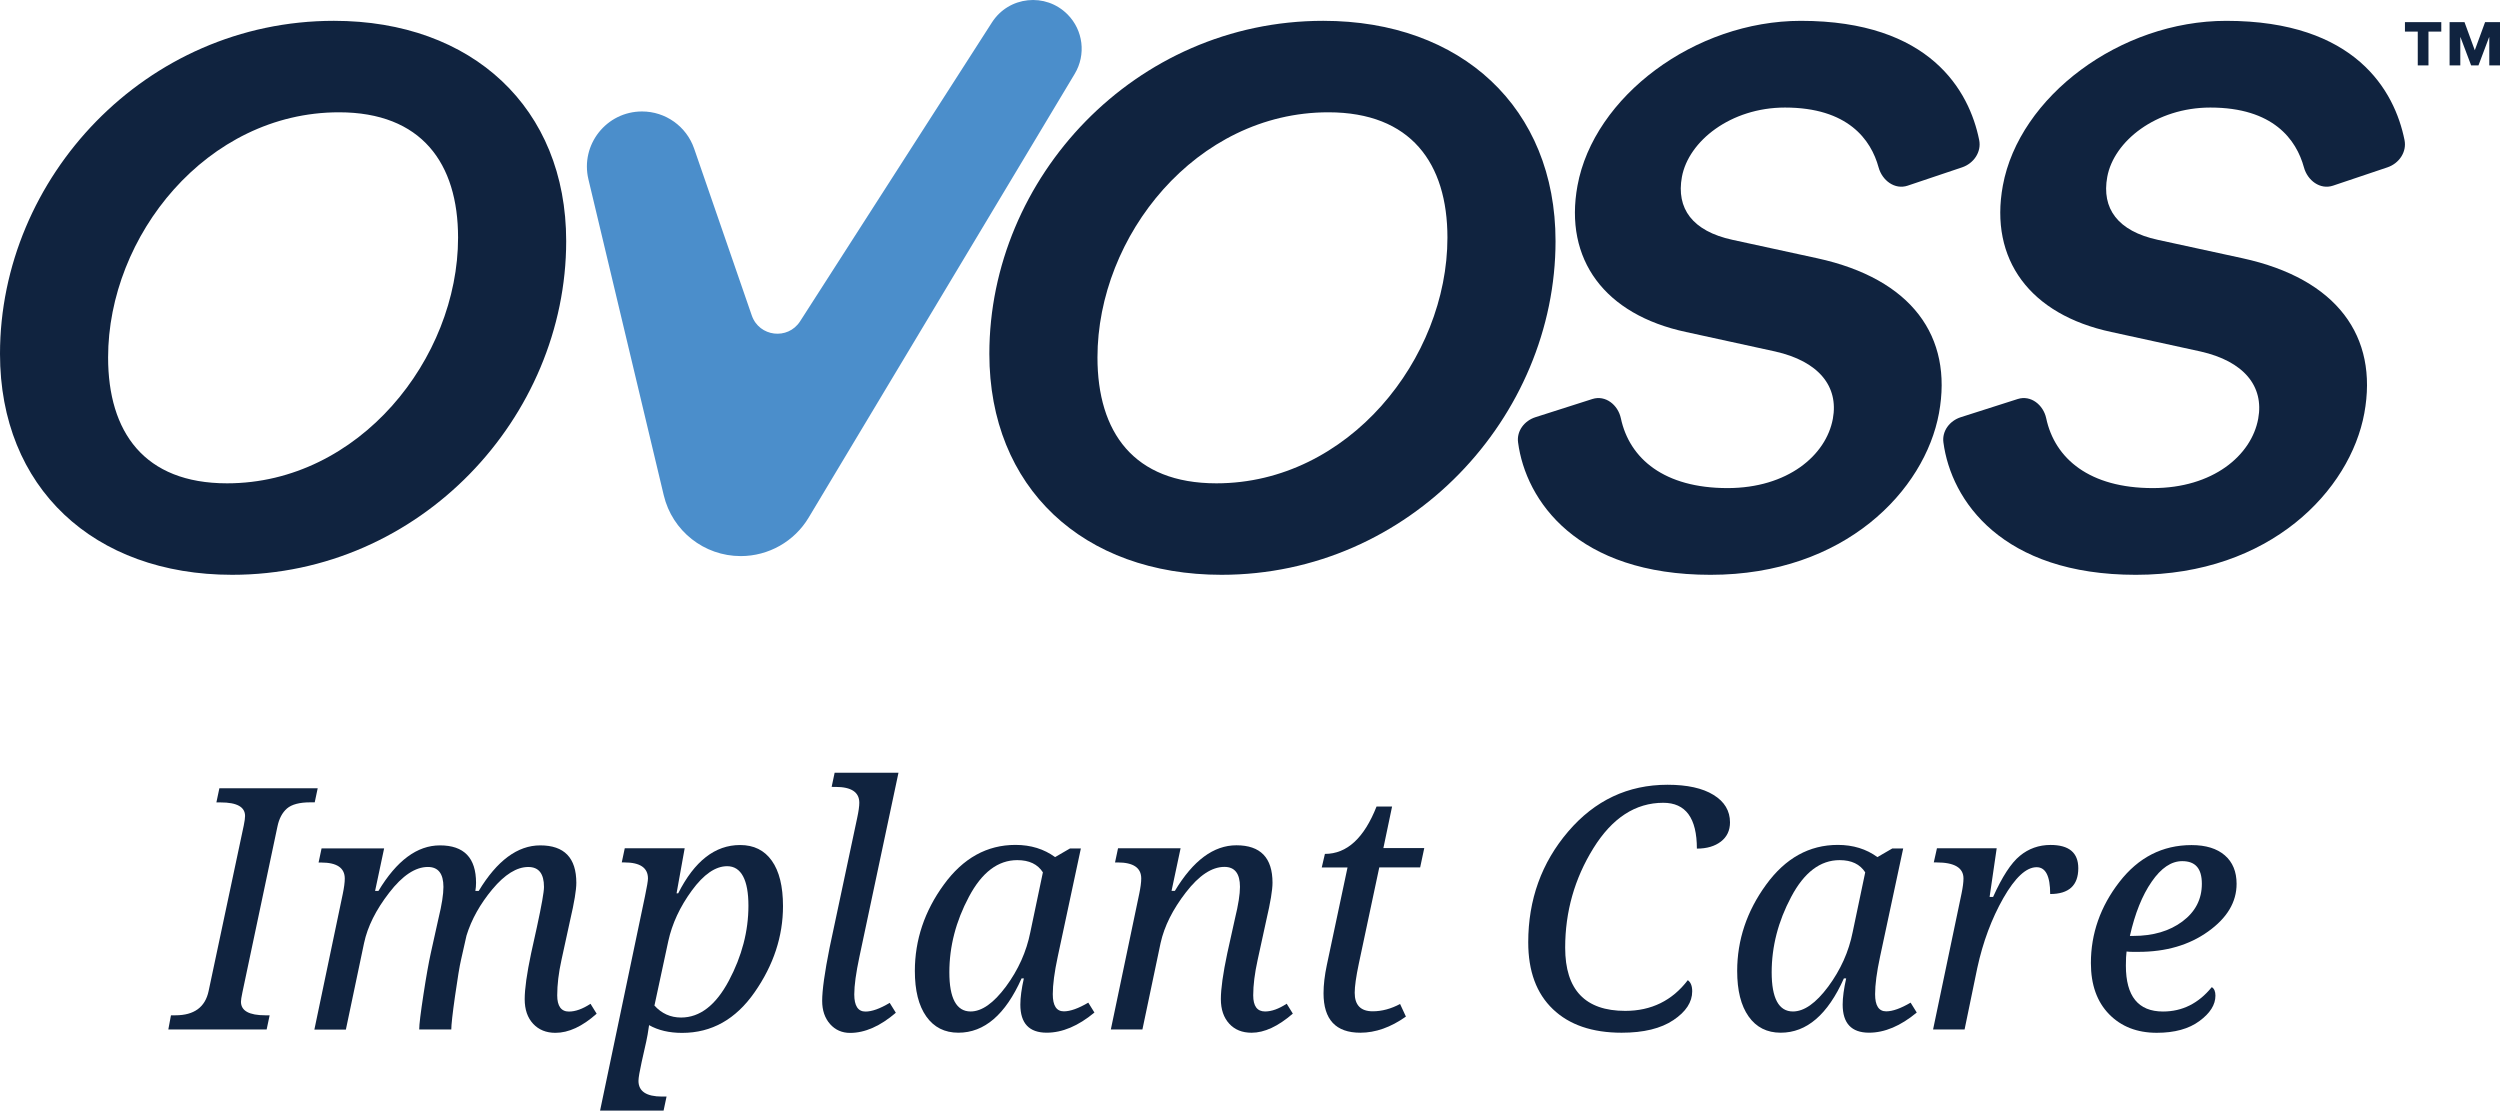
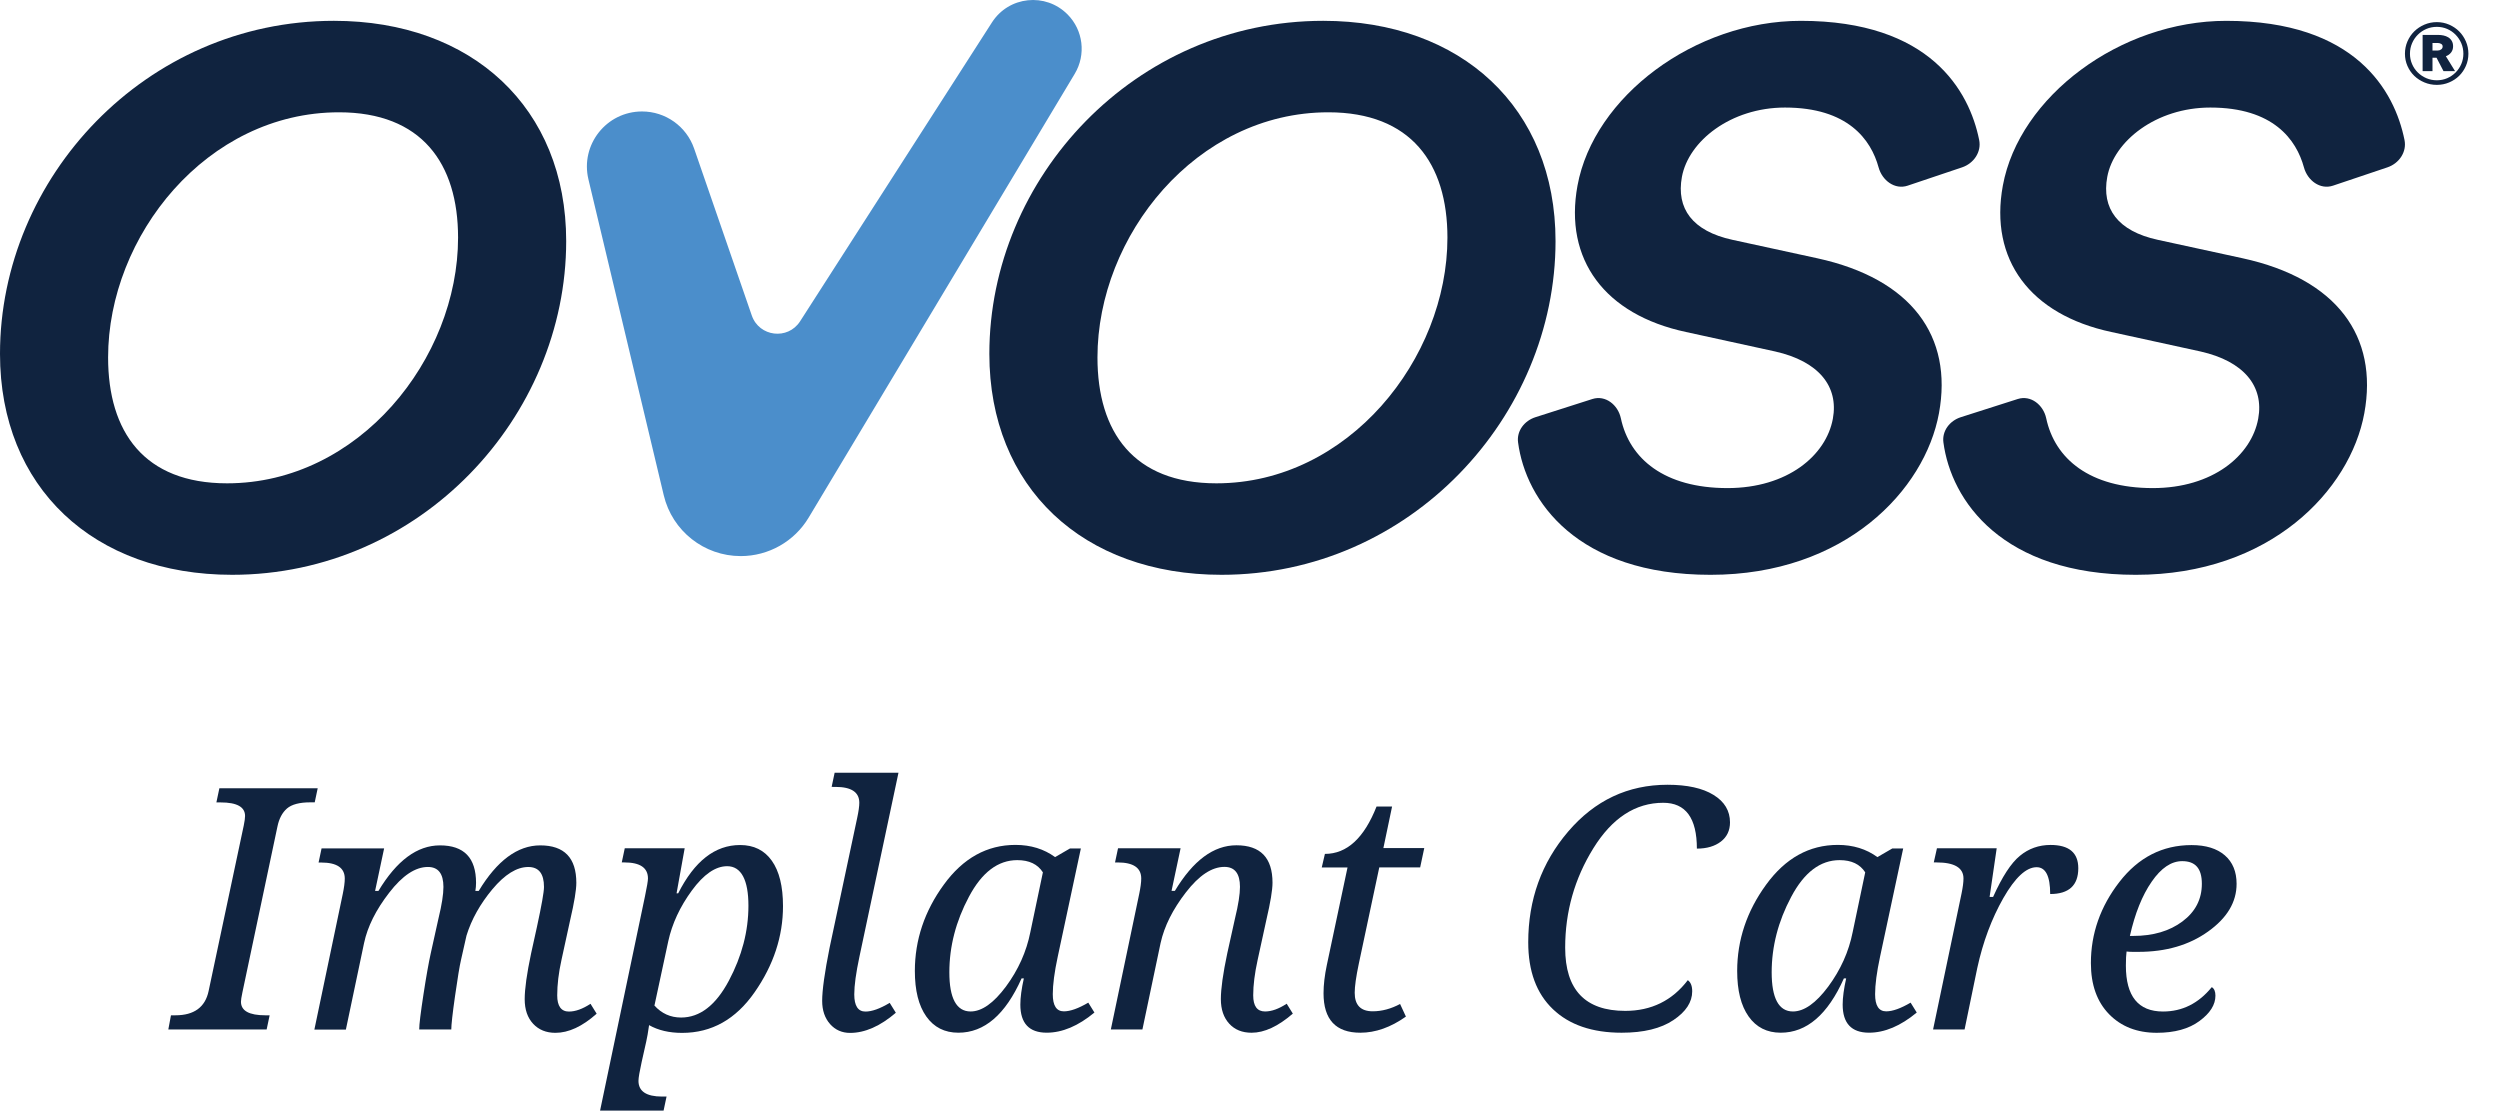
<svg xmlns="http://www.w3.org/2000/svg" width="163.643" height="72.699" viewBox="0 0 163.643 72.699">
  <g>
    <path fill="#10233F" d="M37.061,15.780C37.061,27.295 27.522,37.625 15.195,37.625C6.122,37.625 0.000,31.905 0.000,23.162C0.000,11.637 9.519,1.363 21.857,1.363C30.896,1.363 37.061,7.057 37.061,15.780ZM29.984,15.556C29.984,10.686 27.595,7.351 22.190,7.351C13.533,7.351 7.076,15.449 7.076,23.396C7.076,28.274 9.432,31.637 14.862,31.637C23.495,31.637 29.984,23.480 29.984,15.556Z" />
    <path fill="#4B8ECB" d="M48.487,36.400L48.487,36.400C46.089,36.400 44.004,34.754 43.448,32.421L38.517,11.741C37.976,9.473 39.696,7.296 42.026,7.296L42.026,7.296C43.565,7.296 44.934,8.272 45.436,9.726L49.210,20.652C49.693,22.049 51.575,22.275 52.373,21.030L64.931,1.467C66.033,-0.250 68.441,-0.505 69.878,0.943L69.878,0.943C70.906,1.978 71.100,3.579 70.350,4.830L52.930,33.884C51.994,35.445 50.307,36.400 48.487,36.400Z" />
    <path fill="#10233F" d="M101.821,15.780C101.821,27.295 92.282,37.625 79.956,37.625C70.883,37.625 64.760,31.905 64.760,23.162C64.760,11.637 74.279,1.363 86.616,1.363C95.654,1.363 101.821,7.058 101.821,15.780ZM94.745,15.556C94.745,10.687 92.353,7.351 86.949,7.351C78.293,7.351 71.837,15.450 71.837,23.396C71.837,28.274 74.192,31.637 79.623,31.637C88.256,31.637 94.745,23.480 94.745,15.556Z" />
    <path fill="#10233F" d="M106.097,27.380C106.663,30.032 108.943,31.949 113.076,31.949C116.995,31.949 119.531,29.821 119.974,27.409C120.365,25.281 119.036,23.647 116.198,23.007L110.368,21.733C105.031,20.596 102.371,16.980 103.258,12.151C104.327,6.330 110.930,1.364 117.883,1.364C126.345,1.364 128.904,5.953 129.551,9.162C129.710,9.951 129.194,10.698 128.431,10.955L124.869,12.153C124.028,12.435 123.203,11.814 122.968,10.959C122.470,9.139 120.962,7.040 116.841,7.040C113.289,7.040 110.523,9.238 110.093,11.581C109.715,13.640 110.769,15.128 113.405,15.699L118.952,16.905C125.134,18.254 127.844,22.016 126.919,27.052C125.994,32.088 120.765,37.626 111.967,37.626C103.212,37.626 99.871,32.770 99.368,28.955C99.269,28.206 99.787,27.538 100.506,27.309L104.234,26.118C105.089,25.845 105.910,26.502 106.097,27.380Z" />
    <path fill="#10233F" d="M133.939,27.380C134.505,30.032 136.785,31.949 140.918,31.949C144.837,31.949 147.373,29.821 147.816,27.409C148.207,25.281 146.878,23.647 144.039,23.007L138.210,21.733C132.873,20.596 130.213,16.980 131.100,12.151C132.169,6.330 138.772,1.364 145.725,1.364C154.187,1.364 156.745,5.953 157.392,9.162C157.552,9.951 157.036,10.698 156.273,10.955L152.711,12.153C151.870,12.435 151.044,11.814 150.810,10.959C150.312,9.139 148.804,7.040 144.682,7.040C141.130,7.040 138.365,9.238 137.935,11.581C137.557,13.640 138.611,15.128 141.247,15.699L146.794,16.905C152.976,18.254 155.686,22.016 154.761,27.052C153.836,32.088 148.607,37.626 139.809,37.626C131.053,37.626 127.712,32.770 127.210,28.955C127.111,28.206 127.629,27.538 128.348,27.309L132.076,26.118C132.931,25.845 133.752,26.502 133.939,27.380Z" />
-     <path fill="#10233F" d="M158.260,2.067L157.421,2.067L157.421,1.448L159.800,1.448L159.800,2.067L158.961,2.067L158.961,4.281L158.260,4.281L158.260,2.067L158.260,2.067ZM160.343,1.448L161.319,1.448L161.993,3.290L162.667,1.448L163.643,1.448L163.643,4.280L162.942,4.280L162.942,2.438L162.928,2.438L162.234,4.280L161.753,4.280L161.059,2.438L161.045,2.438L161.045,4.280L160.343,4.280L160.343,1.448L160.343,1.448Z" />
+     <path fill="#10233F" d="M161.574 3.516Q161.574 3.944 161.410 4.317Q161.246 4.691 160.969 4.964Q160.691 5.237 160.313 5.396Q159.935 5.556 159.507 5.556Q159.079 5.556 158.696 5.396Q158.314 5.237 158.031 4.964Q157.749 4.691 157.585 4.317Q157.421 3.944 157.421 3.516Q157.421 3.087 157.585 2.710Q157.749 2.332 158.031 2.054Q158.314 1.776 158.696 1.612Q159.079 1.448 159.507 1.448Q159.935 1.448 160.313 1.612Q160.691 1.776 160.969 2.054Q161.246 2.332 161.410 2.710Q161.574 3.087 161.574 3.516ZM161.246 3.516Q161.246 3.151 161.110 2.832Q160.973 2.514 160.736 2.272Q160.500 2.031 160.185 1.894Q159.871 1.758 159.507 1.758Q159.142 1.758 158.824 1.894Q158.505 2.031 158.264 2.272Q158.022 2.514 157.886 2.832Q157.749 3.151 157.749 3.516Q157.749 3.871 157.886 4.190Q158.022 4.508 158.264 4.745Q158.505 4.982 158.824 5.119Q159.142 5.255 159.507 5.255Q159.871 5.255 160.185 5.119Q160.500 4.982 160.736 4.745Q160.973 4.508 161.110 4.190Q161.246 3.871 161.246 3.516ZM159.944 4.654 159.489 3.780H159.224V4.654H158.578V2.286H159.598Q159.771 2.286 159.944 2.322Q160.117 2.359 160.258 2.445Q160.399 2.532 160.486 2.678Q160.572 2.823 160.572 3.033Q160.572 3.270 160.440 3.438Q160.308 3.607 160.099 3.680L160.700 4.654ZM159.889 3.042Q159.889 2.924 159.785 2.869Q159.680 2.814 159.571 2.814H159.224V3.306H159.571Q159.698 3.306 159.794 3.233Q159.889 3.160 159.889 3.042Z" />
    <path fill="#10233F" d="M144.787,64.621C144.938,64.716 145.016,64.900 145.016,65.174C145.016,65.766 144.670,66.319 143.971,66.833C143.278,67.347 142.345,67.604 141.177,67.604C139.886,67.604 138.847,67.196 138.054,66.386C137.261,65.570 136.864,64.458 136.864,63.039C136.864,61.111 137.484,59.340 138.730,57.731C139.976,56.122 141.552,55.317 143.451,55.317C144.390,55.317 145.110,55.540 145.630,55.987C146.144,56.434 146.401,57.054 146.401,57.853C146.401,59.049 145.781,60.088 144.535,60.976C143.295,61.864 141.775,62.306 139.981,62.306L139.601,62.306C139.472,62.306 139.338,62.300 139.199,62.284C139.171,62.485 139.154,62.798 139.154,63.211C139.154,65.211 139.964,66.211 141.584,66.211C142.847,66.211 143.908,65.680 144.769,64.624L144.787,64.621ZM139.417,61.263L139.635,61.263C140.937,61.263 142.015,60.945 142.859,60.313C143.703,59.682 144.127,58.860 144.127,57.849C144.127,56.838 143.697,56.368 142.842,56.368C142.127,56.368 141.462,56.815 140.842,57.715C140.222,58.609 139.747,59.794 139.417,61.263L139.417,61.263Z" />
    <path fill="#10233F" d="M134.199,58.514C134.199,57.346 133.903,56.765 133.311,56.765C132.629,56.765 131.903,57.441 131.132,58.788C130.367,60.135 129.797,61.660 129.428,63.358L128.596,67.386L126.534,67.386L128.395,58.497C128.479,58.089 128.524,57.754 128.524,57.502C128.524,56.804 127.937,56.452 126.764,56.452L126.580,56.452L126.787,55.525L130.698,55.525L130.234,58.710L130.463,58.710C131.055,57.391 131.636,56.497 132.212,56.023C132.787,55.548 133.458,55.308 134.223,55.308C135.435,55.308 136.039,55.816 136.039,56.833C136.039,57.956 135.424,58.520 134.201,58.520L134.201,58.514L134.199,58.514Z" />
    <path fill="#10233F" d="M120.835,64.045L120.695,64.045C119.639,66.414 118.259,67.598 116.561,67.598C115.661,67.598 114.963,67.246 114.460,66.536C113.957,65.826 113.711,64.832 113.711,63.558C113.711,61.530 114.342,59.641 115.605,57.909C116.868,56.171 118.432,55.305 120.298,55.305C121.298,55.305 122.164,55.573 122.890,56.104L123.862,55.540L124.577,55.540L123.063,62.624C122.845,63.641 122.739,64.457 122.739,65.077C122.739,65.826 122.979,66.200 123.465,66.200C123.884,66.200 124.415,66.010 125.063,65.630L125.465,66.278C124.409,67.155 123.364,67.597 122.342,67.597C121.191,67.597 120.616,66.982 120.616,65.759C120.616,65.290 120.694,64.720 120.845,64.044L120.835,64.044L120.835,64.045ZM122.092,57.101C121.751,56.570 121.198,56.302 120.416,56.302C119.153,56.302 118.097,57.101 117.248,58.704C116.393,60.308 115.969,61.956 115.969,63.649C115.969,65.342 116.433,66.208 117.360,66.208C118.092,66.208 118.863,65.666 119.673,64.577C120.478,63.488 121.014,62.303 121.271,61.012L122.092,57.101L122.092,57.101Z" />
    <path fill="#10233F" d="M110.476,64.157C110.672,64.297 110.767,64.537 110.767,64.889C110.767,65.593 110.359,66.224 109.538,66.772C108.717,67.325 107.588,67.599 106.147,67.599C104.225,67.599 102.722,67.085 101.649,66.057C100.571,65.029 100.034,63.571 100.034,61.682C100.034,58.888 100.906,56.469 102.649,54.430C104.392,52.391 106.560,51.368 109.152,51.368C110.443,51.368 111.448,51.591 112.163,52.033C112.884,52.474 113.241,53.078 113.241,53.832C113.241,54.357 113.045,54.776 112.649,55.084C112.252,55.391 111.727,55.548 111.073,55.548C111.073,53.548 110.341,52.548 108.872,52.548C107.051,52.548 105.525,53.543 104.296,55.526C103.067,57.509 102.452,59.677 102.452,62.035C102.452,64.795 103.765,66.169 106.385,66.169C108.089,66.169 109.458,65.499 110.480,64.158L110.476,64.158L110.476,64.157Z" />
    <path fill="#10233F" d="M91.647,65.722L92.027,66.543C91.032,67.247 90.038,67.599 89.043,67.599C87.439,67.599 86.635,66.739 86.635,65.018C86.635,64.465 86.708,63.845 86.853,63.157L88.205,56.782L86.518,56.782L86.725,55.894C88.166,55.894 89.289,54.860 90.105,52.793L91.122,52.793L90.552,55.514L93.228,55.514L92.960,56.777L90.284,56.777L88.943,63.085C88.764,63.934 88.675,64.571 88.675,64.985C88.675,65.790 89.066,66.197 89.854,66.197C90.452,66.197 91.055,66.035 91.659,65.711L91.647,65.722Z" />
    <path fill="#10233F" d="M74.774,67.387L72.712,67.387L74.573,58.498C74.657,58.090 74.702,57.755 74.702,57.503C74.702,56.805 74.188,56.453 73.160,56.453L72.987,56.453L73.183,55.526L77.278,55.526L76.686,58.314L76.904,58.314C78.100,56.325 79.441,55.330 80.932,55.330C82.508,55.330 83.295,56.146 83.295,57.783C83.295,58.252 83.161,59.062 82.893,60.213L82.323,62.828C82.127,63.716 82.032,64.487 82.032,65.152C82.032,65.856 82.289,66.208 82.809,66.208C83.234,66.208 83.703,66.040 84.223,65.700L84.625,66.348C83.658,67.186 82.759,67.600 81.926,67.600C81.311,67.600 80.825,67.404 80.462,67.008C80.099,66.611 79.914,66.075 79.914,65.399C79.914,64.723 80.054,63.723 80.333,62.404L80.841,60.113C81.059,59.219 81.165,58.532 81.165,58.051C81.165,57.179 80.824,56.744 80.148,56.744C79.327,56.744 78.489,57.297 77.628,58.409C76.768,59.521 76.214,60.622 75.969,61.728L74.779,67.388L74.774,67.387Z" />
    <path fill="#10233F" d="M67.008,64.045L66.868,64.045C65.812,66.414 64.432,67.598 62.734,67.598C61.834,67.598 61.136,67.246 60.633,66.536C60.130,65.826 59.884,64.832 59.884,63.558C59.884,61.530 60.515,59.641 61.778,57.909C63.041,56.171 64.605,55.305 66.471,55.305C67.471,55.305 68.337,55.573 69.063,56.104L70.035,55.540L70.750,55.540L69.236,62.624C69.018,63.641 68.912,64.457 68.912,65.077C68.912,65.826 69.152,66.200 69.638,66.200C70.057,66.200 70.588,66.010 71.236,65.630L71.638,66.278C70.582,67.155 69.537,67.597 68.515,67.597C67.364,67.597 66.789,66.982 66.789,65.759C66.789,65.290 66.867,64.720 67.018,64.044L67.008,64.044L67.008,64.045ZM68.265,57.101C67.924,56.570 67.371,56.302 66.589,56.302C65.326,56.302 64.270,57.101 63.421,58.704C62.566,60.308 62.142,61.956 62.142,63.649C62.142,65.342 62.606,66.208 63.533,66.208C64.265,66.208 65.036,65.666 65.846,64.577C66.651,63.488 67.187,62.303 67.444,61.012L68.265,57.101Z" />
    <path fill="#10233F" d="M54.437,51.508L54.633,50.581L58.812,50.581L56.253,62.638C56.030,63.688 55.918,64.504 55.918,65.091C55.918,65.840 56.164,66.214 56.650,66.214C57.075,66.214 57.605,66.024 58.237,65.644L58.639,66.292C57.617,67.169 56.616,67.611 55.644,67.611C55.113,67.611 54.672,67.415 54.331,67.030C53.990,66.639 53.817,66.136 53.817,65.516C53.817,64.818 53.979,63.655 54.303,62.035L56.108,53.543C56.203,53.102 56.248,52.772 56.248,52.548C56.248,51.855 55.728,51.509 54.695,51.509L54.437,51.508Z" />
    <path fill="#10233F" d="M43.632,71.772L43.436,72.699L39.279,72.699L42.218,58.670C42.347,58.050 42.414,57.664 42.414,57.502C42.414,56.804 41.900,56.452 40.872,56.452L40.699,56.452L40.895,55.525L44.817,55.525L44.286,58.475L44.392,58.475C45.459,56.363 46.806,55.313 48.443,55.313C49.343,55.313 50.035,55.654 50.521,56.341C51.007,57.023 51.253,58.017 51.253,59.313C51.253,61.291 50.633,63.174 49.398,64.945C48.163,66.722 46.582,67.610 44.649,67.610C43.805,67.610 43.085,67.442 42.487,67.102C42.420,67.577 42.358,67.934 42.303,68.169L42.000,69.521C41.866,70.136 41.793,70.543 41.793,70.750C41.793,71.432 42.307,71.778 43.335,71.778L43.626,71.778L43.632,71.772ZM42.833,65.817C43.308,66.342 43.889,66.605 44.582,66.605C45.811,66.605 46.856,65.800 47.711,64.191C48.566,62.582 48.990,60.945 48.990,59.280C48.990,57.615 48.526,56.699 47.599,56.699C46.834,56.699 46.063,57.230 45.286,58.291C44.509,59.353 43.995,60.459 43.744,61.604L42.839,65.817L42.833,65.817L42.833,65.817Z" />
    <path fill="#10233F" d="M29.546,67.387L27.440,67.387C27.440,67.057 27.535,66.292 27.719,65.091C27.903,63.890 28.065,62.996 28.194,62.409L28.702,60.118C28.920,59.224 29.026,58.537 29.026,58.056C29.026,57.184 28.685,56.749 28.009,56.749C27.188,56.749 26.344,57.308 25.478,58.431C24.612,59.548 24.059,60.649 23.830,61.733L22.640,67.393L20.578,67.393L22.439,58.504C22.523,58.096 22.568,57.761 22.568,57.509C22.568,56.811 22.054,56.459 21.026,56.459L20.853,56.459L21.049,55.532L25.144,55.532L24.552,58.320L24.770,58.320C25.966,56.331 27.307,55.336 28.798,55.336C30.374,55.336 31.161,56.152 31.161,57.789C31.161,57.968 31.144,58.147 31.116,58.320L31.334,58.320C32.535,56.331 33.882,55.336 35.362,55.336C36.938,55.336 37.725,56.152 37.725,57.789C37.725,58.258 37.591,59.068 37.323,60.219L36.753,62.834C36.563,63.689 36.474,64.465 36.474,65.158C36.474,65.851 36.731,66.214 37.239,66.214C37.664,66.214 38.133,66.046 38.653,65.706L39.055,66.354C38.116,67.192 37.217,67.606 36.356,67.606C35.753,67.606 35.267,67.410 34.898,67.014C34.529,66.617 34.345,66.081 34.345,65.405C34.345,64.729 34.485,63.729 34.764,62.410L35.144,60.684C35.451,59.265 35.608,58.388 35.608,58.058C35.608,57.186 35.267,56.751 34.580,56.751C33.826,56.751 33.044,57.237 32.233,58.204C31.428,59.171 30.859,60.187 30.535,61.243L30.177,62.830C30.082,63.232 29.954,64.020 29.786,65.193C29.618,66.366 29.540,67.098 29.540,67.383L29.546,67.387Z" />
    <path fill="#10233F" d="M20.797,51.592L20.601,52.519L20.310,52.519C19.606,52.519 19.098,52.653 18.785,52.921C18.478,53.189 18.265,53.586 18.159,54.111L15.868,64.956C15.801,65.263 15.773,65.470 15.773,65.571C15.773,66.163 16.304,66.459 17.371,66.459L17.650,66.459L17.454,67.386L11.018,67.386L11.191,66.459L11.482,66.459C12.706,66.459 13.432,65.928 13.655,64.872L15.957,54.027C16.013,53.753 16.041,53.547 16.041,53.412C16.041,52.820 15.510,52.524 14.443,52.524L14.164,52.524L14.360,51.597L20.796,51.597L20.797,51.592Z" />
  </g>
</svg>
